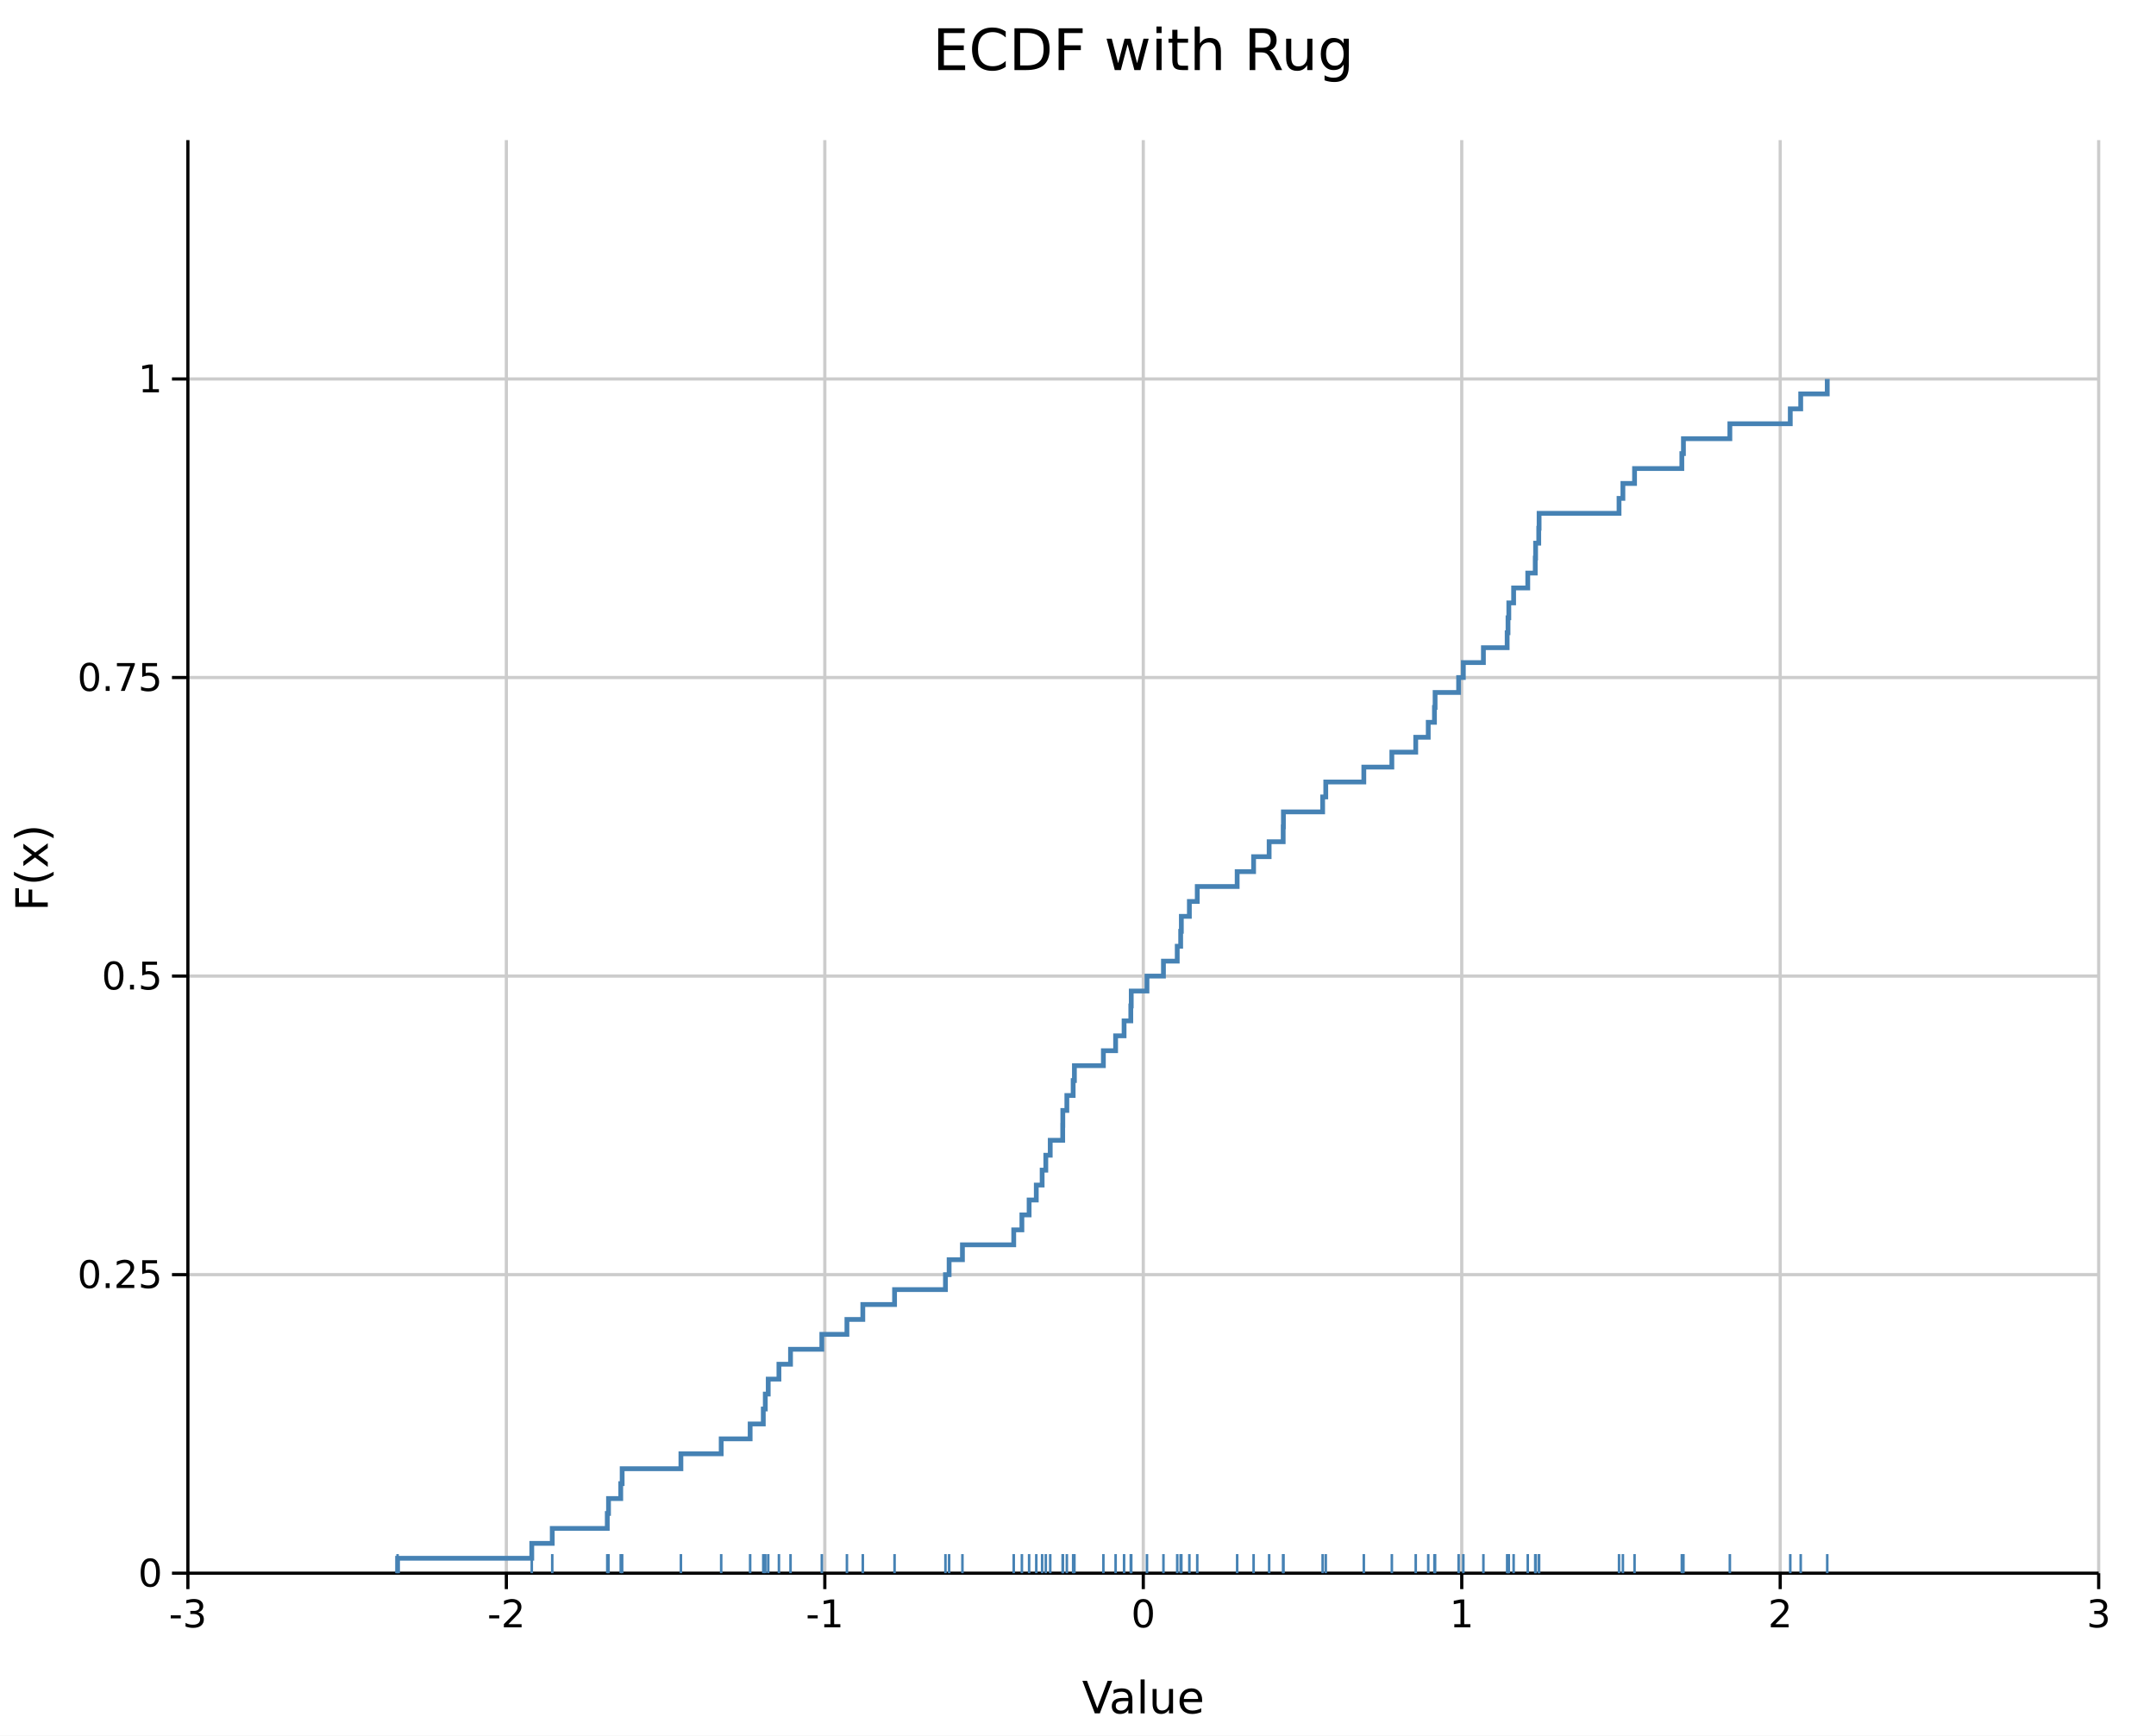
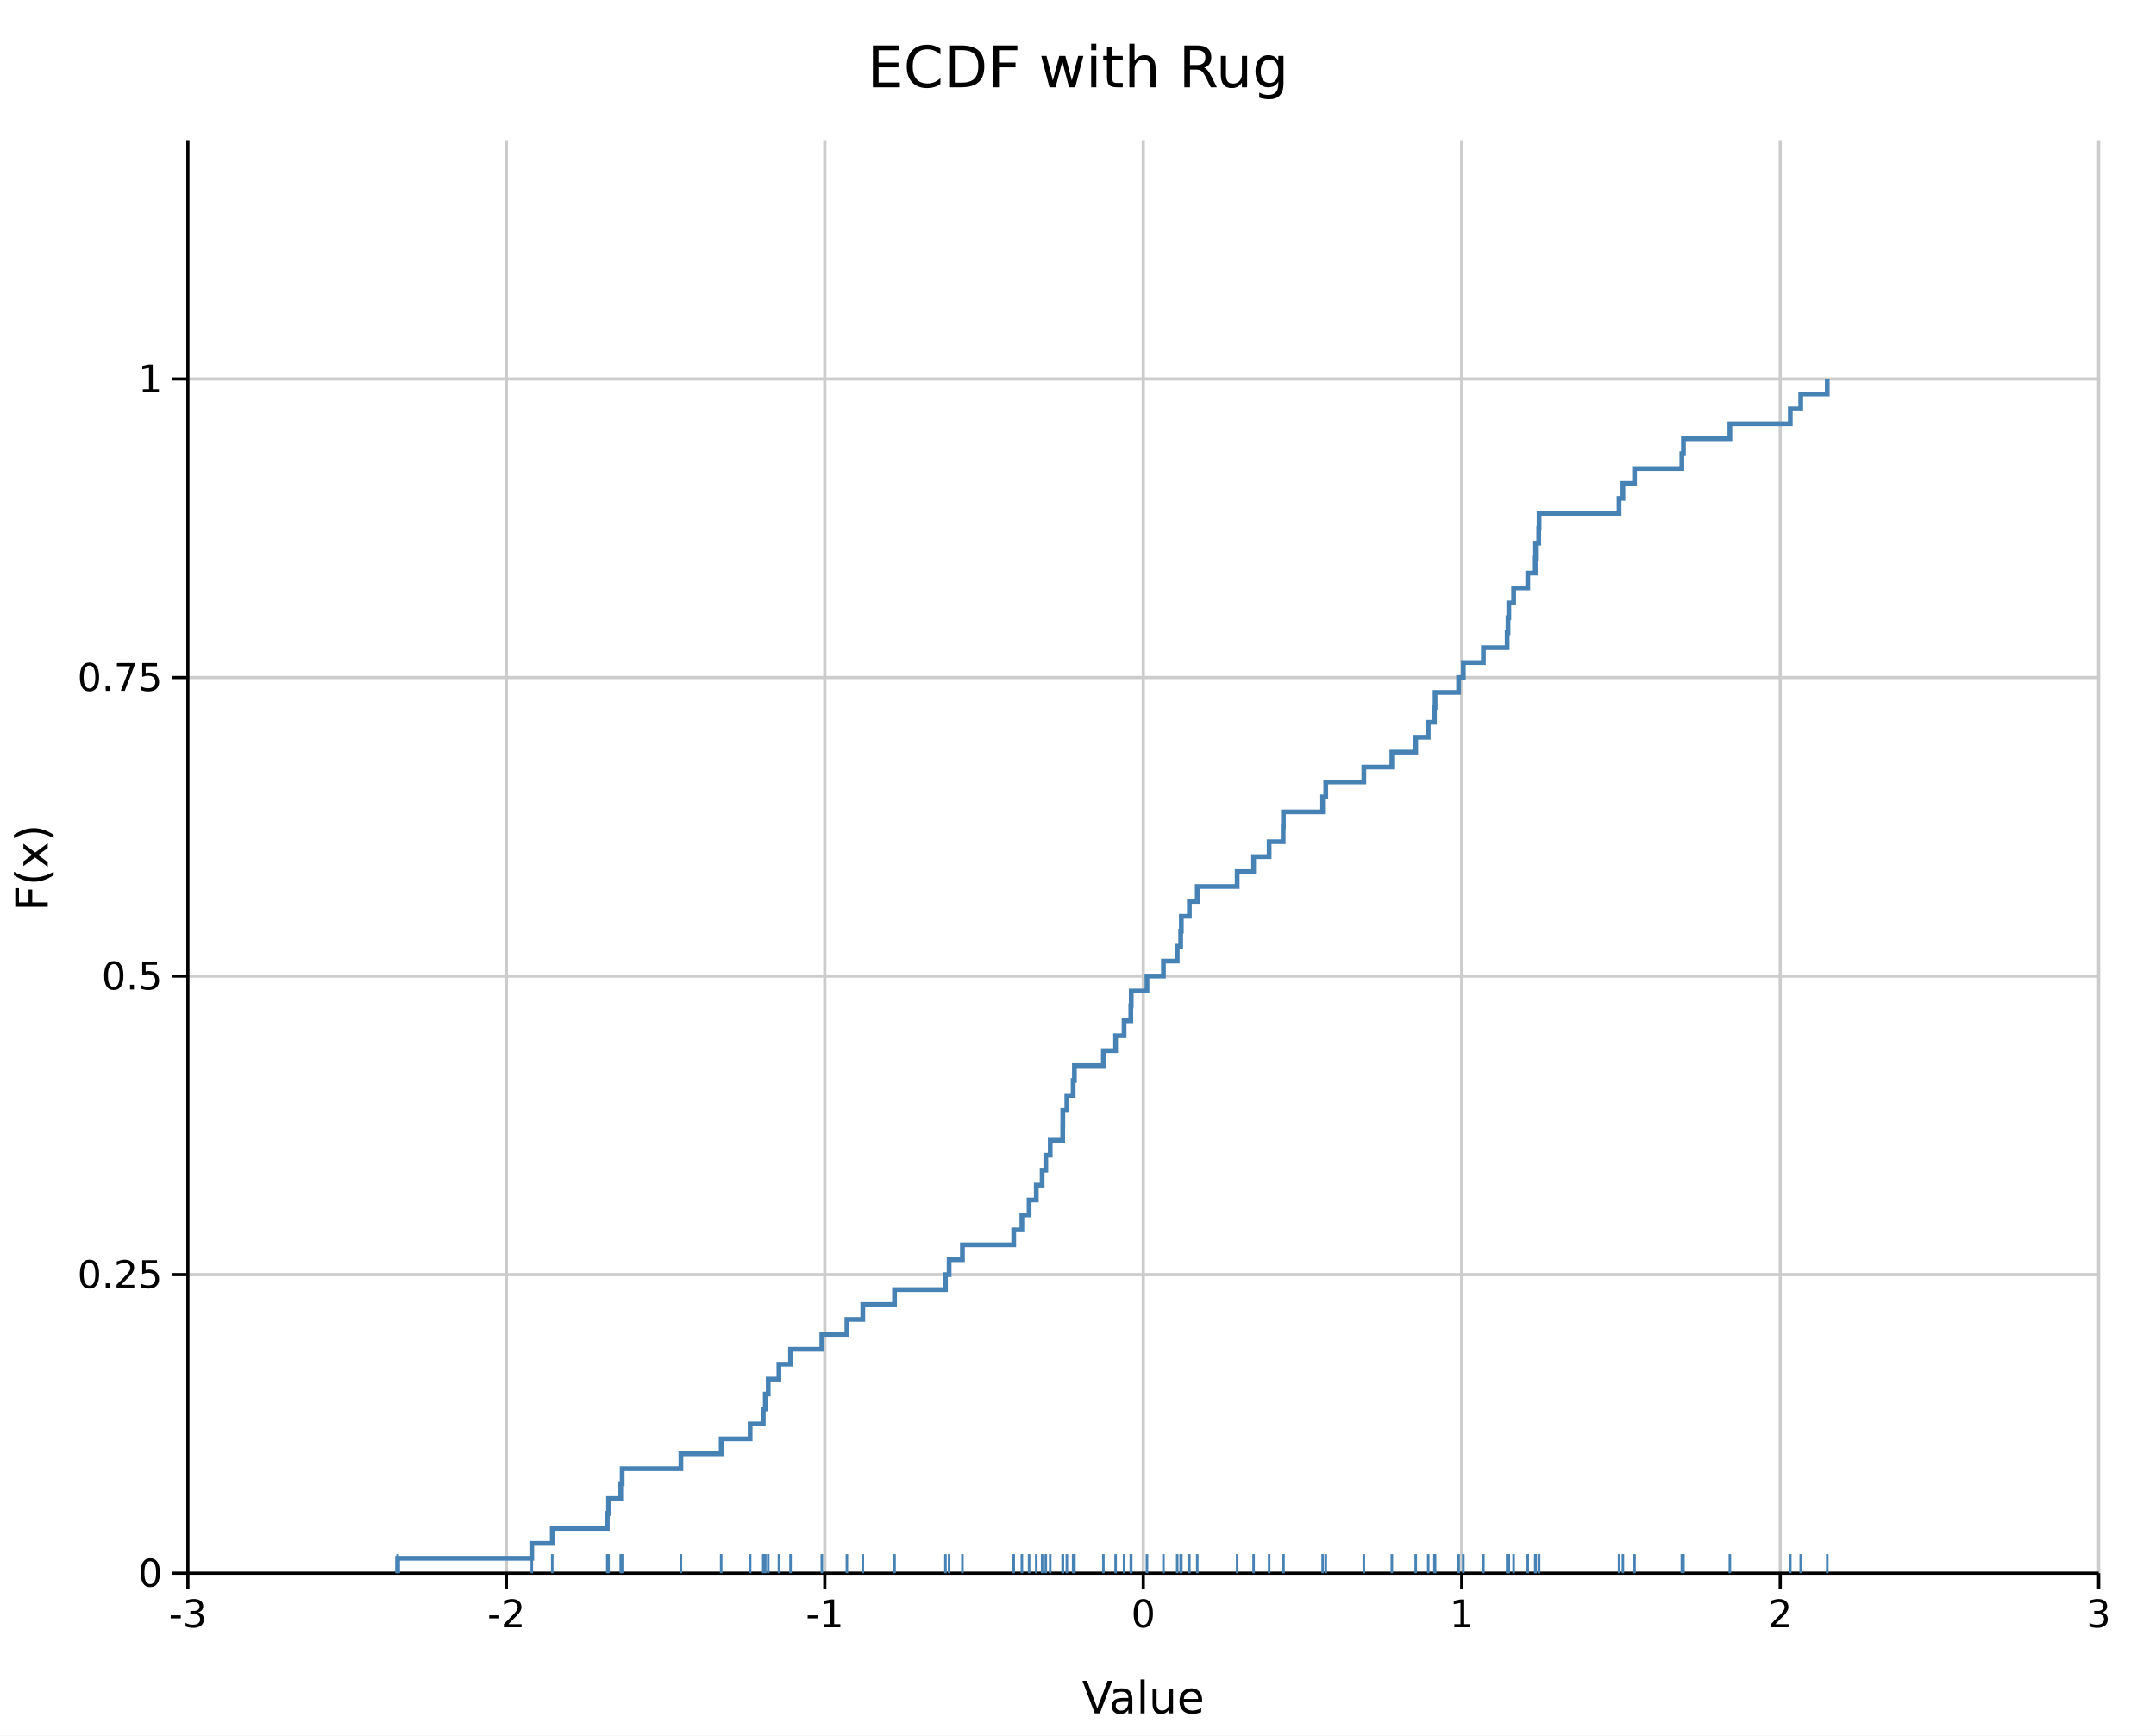
<svg xmlns="http://www.w3.org/2000/svg" width="677" height="545" font-family="DejaVu Sans, Liberation Sans, Arial, sans-serif" fill="black">
  <rect width="100%" height="100%" fill="white" />
  <defs>
    <clipPath id="kuva-clip-4">
      <rect x="59" y="44" width="600" height="450" />
    </clipPath>
  </defs>
  <line x1="159" y1="44" x2="159" y2="494" stroke="#cccccc" stroke-width="1" />
  <line x1="259" y1="44" x2="259" y2="494" stroke="#cccccc" stroke-width="1" />
  <line x1="359" y1="44" x2="359" y2="494" stroke="#cccccc" stroke-width="1" />
  <line x1="459" y1="44" x2="459" y2="494" stroke="#cccccc" stroke-width="1" />
  <line x1="559" y1="44" x2="559" y2="494" stroke="#cccccc" stroke-width="1" />
  <line x1="659" y1="44" x2="659" y2="494" stroke="#cccccc" stroke-width="1" />
  <line x1="59" y1="400.25" x2="659" y2="400.25" stroke="#cccccc" stroke-width="1" />
  <line x1="59" y1="306.5" x2="659" y2="306.5" stroke="#cccccc" stroke-width="1" />
  <line x1="59" y1="212.75" x2="659" y2="212.75" stroke="#cccccc" stroke-width="1" />
  <line x1="59" y1="119" x2="659" y2="119" stroke="#cccccc" stroke-width="1" />
  <line x1="59" y1="494" x2="659" y2="494" stroke="#000000" stroke-width="1" />
  <line x1="59" y1="44" x2="59" y2="494" stroke="#000000" stroke-width="1" />
  <line x1="59" y1="494" x2="59" y2="499" stroke="#000000" stroke-width="1" />
  <text x="59" y="511" font-size="12" text-anchor="middle">-3</text>
  <line x1="159" y1="494" x2="159" y2="499" stroke="#000000" stroke-width="1" />
  <text x="159" y="511" font-size="12" text-anchor="middle">-2</text>
  <line x1="259" y1="494" x2="259" y2="499" stroke="#000000" stroke-width="1" />
  <text x="259" y="511" font-size="12" text-anchor="middle">-1</text>
  <line x1="359" y1="494" x2="359" y2="499" stroke="#000000" stroke-width="1" />
  <text x="359" y="511" font-size="12" text-anchor="middle">0</text>
  <line x1="459" y1="494" x2="459" y2="499" stroke="#000000" stroke-width="1" />
  <text x="459" y="511" font-size="12" text-anchor="middle">1</text>
  <line x1="559" y1="494" x2="559" y2="499" stroke="#000000" stroke-width="1" />
  <text x="559" y="511" font-size="12" text-anchor="middle">2</text>
  <line x1="659" y1="494" x2="659" y2="499" stroke="#000000" stroke-width="1" />
  <text x="659" y="511" font-size="12" text-anchor="middle">3</text>
  <line x1="54" y1="494" x2="59" y2="494" stroke="#000000" stroke-width="1" />
  <text x="51" y="498.2" font-size="12" text-anchor="end">0</text>
  <line x1="54" y1="400.25" x2="59" y2="400.25" stroke="#000000" stroke-width="1" />
  <text x="51" y="404.45" font-size="12" text-anchor="end">0.25</text>
  <line x1="54" y1="306.5" x2="59" y2="306.5" stroke="#000000" stroke-width="1" />
  <text x="51" y="310.7" font-size="12" text-anchor="end">0.5</text>
  <line x1="54" y1="212.75" x2="59" y2="212.75" stroke="#000000" stroke-width="1" />
  <text x="51" y="216.95" font-size="12" text-anchor="end">0.75</text>
  <line x1="54" y1="119" x2="59" y2="119" stroke="#000000" stroke-width="1" />
  <text x="51" y="123.2" font-size="12" text-anchor="end">1</text>
  <text x="359" y="538" font-size="14" text-anchor="middle">Value</text>
  <text x="15" y="272.5" font-size="14" text-anchor="middle" transform="rotate(-90,15,272.5)">F(x)</text>
-   <text x="359" y="22" font-size="18" text-anchor="middle">ECDF with Rug</text>
+   <text x="338.5" y="27.4" font-size="18" text-anchor="middle">ECDF with Rug</text>
  <g clip-path="url(#kuva-clip-4)">
    <path d="M 124.84,494 V 489.31 H 166.98 V 484.63 H 173.41 V 479.94 H 190.69 V 475.25 H 191.08 V 470.56 H 194.92 V 465.88 H 195.36 V 461.19 H 213.81 V 456.5 H 226.46 V 451.81 H 235.55 V 447.13 H 239.68 V 442.44 H 240.31 V 437.75 H 241.23 V 433.06 H 244.59 V 428.38 H 248.23 V 423.69 H 258.06 V 419 H 265.94 V 414.31 H 270.93 V 409.63 H 280.9 V 404.94 H 296.88 V 400.25 H 298.03 V 395.56 H 302.21 V 390.88 H 318.32 V 386.19 H 320.88 V 381.5 H 323.15 V 376.81 H 325.4 V 372.13 H 327.24 V 367.44 H 328.39 V 362.75 H 329.78 V 358.06 H 333.7 V 353.38 H 333.73 V 348.69 H 335 V 344 H 336.98 V 339.31 H 337.37 V 334.63 H 346.47 V 329.94 H 350.31 V 325.25 H 352.97 V 320.56 H 355.08 V 315.88 H 355.22 V 311.19 H 360.16 V 306.5 H 365.33 V 301.81 H 369.66 V 297.13 H 370.74 V 292.44 H 370.95 V 287.75 H 373.47 V 283.06 H 375.95 V 278.38 H 388.48 V 273.69 H 393.64 V 269 H 398.52 V 264.31 H 402.93 V 259.63 H 403 V 254.94 H 415.32 V 250.25 H 416.3 V 245.56 H 428.25 V 240.88 H 437.05 V 236.19 H 444.55 V 231.5 H 448.48 V 226.81 H 450.43 V 222.13 H 450.63 V 217.44 H 458.02 V 212.75 H 459.5 V 208.06 H 465.8 V 203.38 H 473.26 V 198.69 H 473.53 V 194 H 473.78 V 189.31 H 475.29 V 184.63 H 479.73 V 179.94 H 482.08 V 175.25 H 482.19 V 170.56 H 483.18 V 165.88 H 483.29 V 161.19 H 508.39 V 156.5 H 509.6 V 151.81 H 513.26 V 147.13 H 528.11 V 142.44 H 528.61 V 137.75 H 543.19 V 133.06 H 562.16 V 128.38 H 565.44 V 123.69 H 573.77 V 119" stroke="#4682b4" stroke-width="1.5" fill="none" />
    <line x1="124.84" y1="494" x2="124.84" y2="488" stroke="#4682b4" stroke-width="0.8" />
    <line x1="166.98" y1="494" x2="166.98" y2="488" stroke="#4682b4" stroke-width="0.8" />
    <line x1="173.41" y1="494" x2="173.41" y2="488" stroke="#4682b4" stroke-width="0.8" />
    <line x1="190.69" y1="494" x2="190.69" y2="488" stroke="#4682b4" stroke-width="0.8" />
    <line x1="191.08" y1="494" x2="191.08" y2="488" stroke="#4682b4" stroke-width="0.8" />
    <line x1="194.92" y1="494" x2="194.92" y2="488" stroke="#4682b4" stroke-width="0.8" />
    <line x1="195.36" y1="494" x2="195.36" y2="488" stroke="#4682b4" stroke-width="0.8" />
    <line x1="213.81" y1="494" x2="213.81" y2="488" stroke="#4682b4" stroke-width="0.8" />
    <line x1="226.46" y1="494" x2="226.46" y2="488" stroke="#4682b4" stroke-width="0.8" />
    <line x1="235.55" y1="494" x2="235.55" y2="488" stroke="#4682b4" stroke-width="0.8" />
    <line x1="239.68" y1="494" x2="239.68" y2="488" stroke="#4682b4" stroke-width="0.8" />
    <line x1="240.31" y1="494" x2="240.31" y2="488" stroke="#4682b4" stroke-width="0.8" />
    <line x1="241.23" y1="494" x2="241.23" y2="488" stroke="#4682b4" stroke-width="0.8" />
    <line x1="244.59" y1="494" x2="244.59" y2="488" stroke="#4682b4" stroke-width="0.8" />
    <line x1="248.23" y1="494" x2="248.23" y2="488" stroke="#4682b4" stroke-width="0.8" />
    <line x1="258.06" y1="494" x2="258.06" y2="488" stroke="#4682b4" stroke-width="0.8" />
    <line x1="265.94" y1="494" x2="265.94" y2="488" stroke="#4682b4" stroke-width="0.8" />
    <line x1="270.93" y1="494" x2="270.93" y2="488" stroke="#4682b4" stroke-width="0.8" />
    <line x1="280.9" y1="494" x2="280.9" y2="488" stroke="#4682b4" stroke-width="0.8" />
    <line x1="296.88" y1="494" x2="296.88" y2="488" stroke="#4682b4" stroke-width="0.8" />
    <line x1="298.03" y1="494" x2="298.03" y2="488" stroke="#4682b4" stroke-width="0.8" />
    <line x1="302.21" y1="494" x2="302.21" y2="488" stroke="#4682b4" stroke-width="0.8" />
    <line x1="318.32" y1="494" x2="318.32" y2="488" stroke="#4682b4" stroke-width="0.8" />
    <line x1="320.88" y1="494" x2="320.88" y2="488" stroke="#4682b4" stroke-width="0.8" />
    <line x1="323.15" y1="494" x2="323.15" y2="488" stroke="#4682b4" stroke-width="0.8" />
    <line x1="325.4" y1="494" x2="325.4" y2="488" stroke="#4682b4" stroke-width="0.8" />
    <line x1="327.24" y1="494" x2="327.24" y2="488" stroke="#4682b4" stroke-width="0.8" />
    <line x1="328.39" y1="494" x2="328.39" y2="488" stroke="#4682b4" stroke-width="0.8" />
    <line x1="329.78" y1="494" x2="329.78" y2="488" stroke="#4682b4" stroke-width="0.8" />
    <line x1="333.7" y1="494" x2="333.7" y2="488" stroke="#4682b4" stroke-width="0.8" />
    <line x1="333.73" y1="494" x2="333.73" y2="488" stroke="#4682b4" stroke-width="0.8" />
    <line x1="335" y1="494" x2="335" y2="488" stroke="#4682b4" stroke-width="0.8" />
    <line x1="336.98" y1="494" x2="336.98" y2="488" stroke="#4682b4" stroke-width="0.8" />
    <line x1="337.37" y1="494" x2="337.37" y2="488" stroke="#4682b4" stroke-width="0.8" />
    <line x1="346.47" y1="494" x2="346.47" y2="488" stroke="#4682b4" stroke-width="0.8" />
    <line x1="350.31" y1="494" x2="350.31" y2="488" stroke="#4682b4" stroke-width="0.8" />
    <line x1="352.97" y1="494" x2="352.97" y2="488" stroke="#4682b4" stroke-width="0.8" />
    <line x1="355.08" y1="494" x2="355.08" y2="488" stroke="#4682b4" stroke-width="0.8" />
    <line x1="355.22" y1="494" x2="355.22" y2="488" stroke="#4682b4" stroke-width="0.8" />
    <line x1="360.16" y1="494" x2="360.16" y2="488" stroke="#4682b4" stroke-width="0.8" />
    <line x1="365.33" y1="494" x2="365.33" y2="488" stroke="#4682b4" stroke-width="0.8" />
    <line x1="369.66" y1="494" x2="369.66" y2="488" stroke="#4682b4" stroke-width="0.8" />
    <line x1="370.74" y1="494" x2="370.74" y2="488" stroke="#4682b4" stroke-width="0.8" />
    <line x1="370.95" y1="494" x2="370.95" y2="488" stroke="#4682b4" stroke-width="0.8" />
    <line x1="373.47" y1="494" x2="373.47" y2="488" stroke="#4682b4" stroke-width="0.8" />
    <line x1="375.95" y1="494" x2="375.95" y2="488" stroke="#4682b4" stroke-width="0.8" />
    <line x1="388.48" y1="494" x2="388.48" y2="488" stroke="#4682b4" stroke-width="0.8" />
    <line x1="393.64" y1="494" x2="393.64" y2="488" stroke="#4682b4" stroke-width="0.8" />
    <line x1="398.52" y1="494" x2="398.52" y2="488" stroke="#4682b4" stroke-width="0.8" />
    <line x1="402.93" y1="494" x2="402.93" y2="488" stroke="#4682b4" stroke-width="0.8" />
    <line x1="403" y1="494" x2="403" y2="488" stroke="#4682b4" stroke-width="0.8" />
    <line x1="415.32" y1="494" x2="415.32" y2="488" stroke="#4682b4" stroke-width="0.8" />
    <line x1="416.3" y1="494" x2="416.3" y2="488" stroke="#4682b4" stroke-width="0.8" />
    <line x1="428.25" y1="494" x2="428.25" y2="488" stroke="#4682b4" stroke-width="0.8" />
    <line x1="437.05" y1="494" x2="437.05" y2="488" stroke="#4682b4" stroke-width="0.8" />
    <line x1="444.55" y1="494" x2="444.55" y2="488" stroke="#4682b4" stroke-width="0.8" />
    <line x1="448.48" y1="494" x2="448.48" y2="488" stroke="#4682b4" stroke-width="0.8" />
    <line x1="450.43" y1="494" x2="450.43" y2="488" stroke="#4682b4" stroke-width="0.8" />
    <line x1="450.63" y1="494" x2="450.63" y2="488" stroke="#4682b4" stroke-width="0.8" />
    <line x1="458.02" y1="494" x2="458.02" y2="488" stroke="#4682b4" stroke-width="0.8" />
    <line x1="459.5" y1="494" x2="459.5" y2="488" stroke="#4682b4" stroke-width="0.8" />
    <line x1="465.8" y1="494" x2="465.8" y2="488" stroke="#4682b4" stroke-width="0.8" />
    <line x1="473.26" y1="494" x2="473.26" y2="488" stroke="#4682b4" stroke-width="0.8" />
    <line x1="473.53" y1="494" x2="473.53" y2="488" stroke="#4682b4" stroke-width="0.8" />
    <line x1="473.78" y1="494" x2="473.78" y2="488" stroke="#4682b4" stroke-width="0.8" />
    <line x1="475.29" y1="494" x2="475.29" y2="488" stroke="#4682b4" stroke-width="0.8" />
    <line x1="479.73" y1="494" x2="479.73" y2="488" stroke="#4682b4" stroke-width="0.8" />
    <line x1="482.08" y1="494" x2="482.08" y2="488" stroke="#4682b4" stroke-width="0.8" />
    <line x1="482.19" y1="494" x2="482.19" y2="488" stroke="#4682b4" stroke-width="0.8" />
    <line x1="483.18" y1="494" x2="483.18" y2="488" stroke="#4682b4" stroke-width="0.8" />
    <line x1="483.29" y1="494" x2="483.29" y2="488" stroke="#4682b4" stroke-width="0.8" />
    <line x1="508.39" y1="494" x2="508.39" y2="488" stroke="#4682b4" stroke-width="0.8" />
    <line x1="509.6" y1="494" x2="509.6" y2="488" stroke="#4682b4" stroke-width="0.8" />
    <line x1="513.26" y1="494" x2="513.26" y2="488" stroke="#4682b4" stroke-width="0.8" />
    <line x1="528.11" y1="494" x2="528.11" y2="488" stroke="#4682b4" stroke-width="0.8" />
    <line x1="528.61" y1="494" x2="528.61" y2="488" stroke="#4682b4" stroke-width="0.8" />
    <line x1="543.19" y1="494" x2="543.19" y2="488" stroke="#4682b4" stroke-width="0.8" />
    <line x1="562.16" y1="494" x2="562.16" y2="488" stroke="#4682b4" stroke-width="0.8" />
    <line x1="565.44" y1="494" x2="565.44" y2="488" stroke="#4682b4" stroke-width="0.8" />
    <line x1="573.77" y1="494" x2="573.77" y2="488" stroke="#4682b4" stroke-width="0.8" />
  </g>
</svg>
